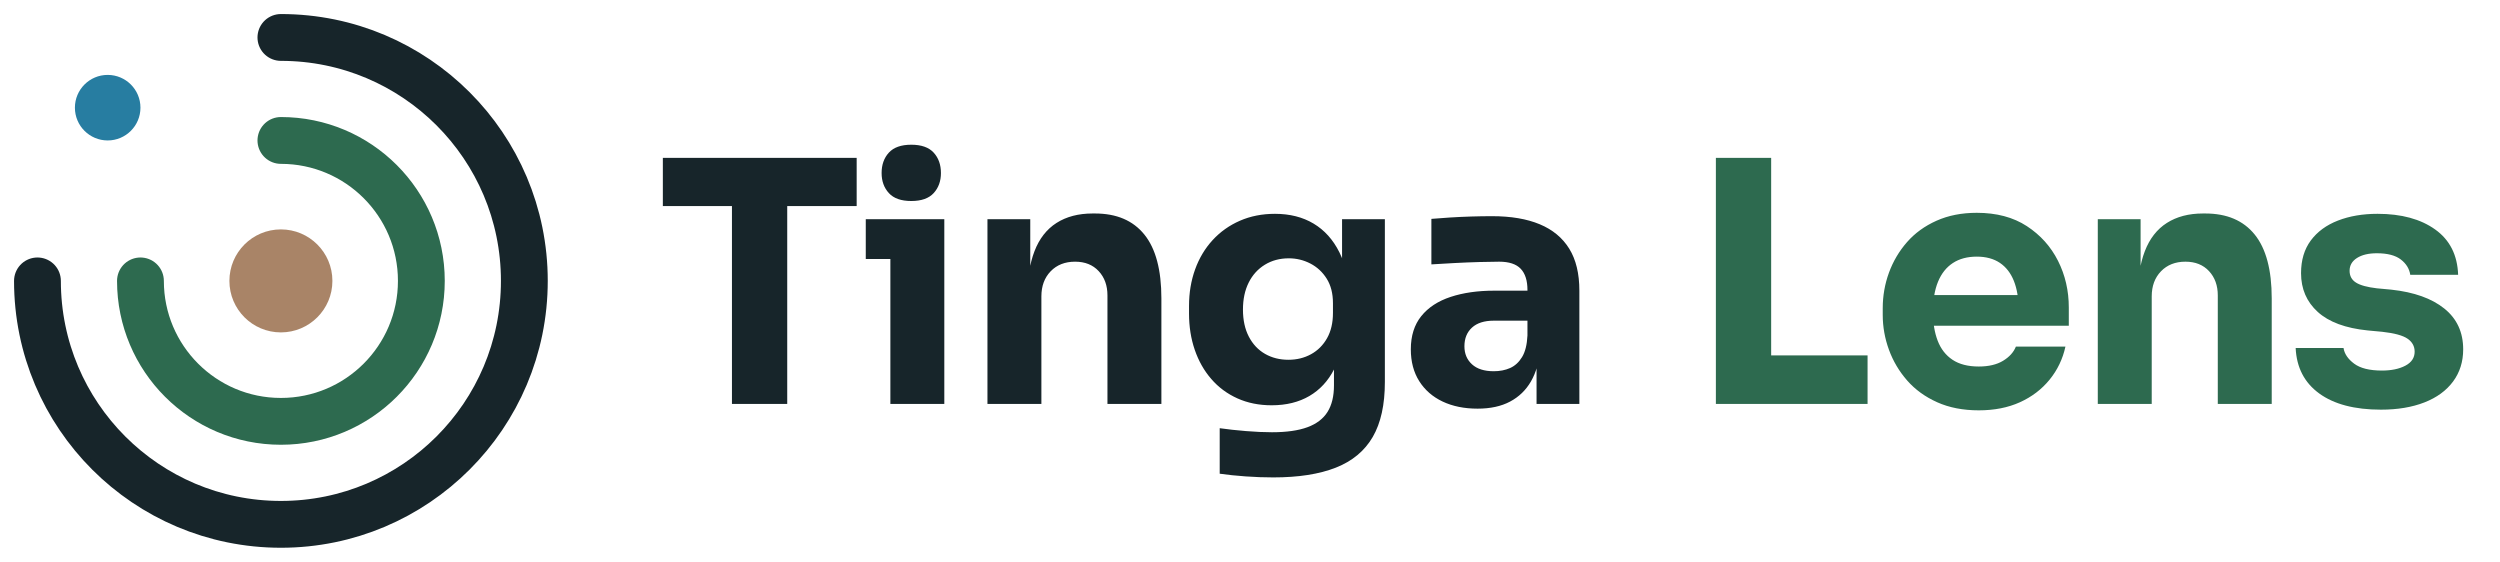
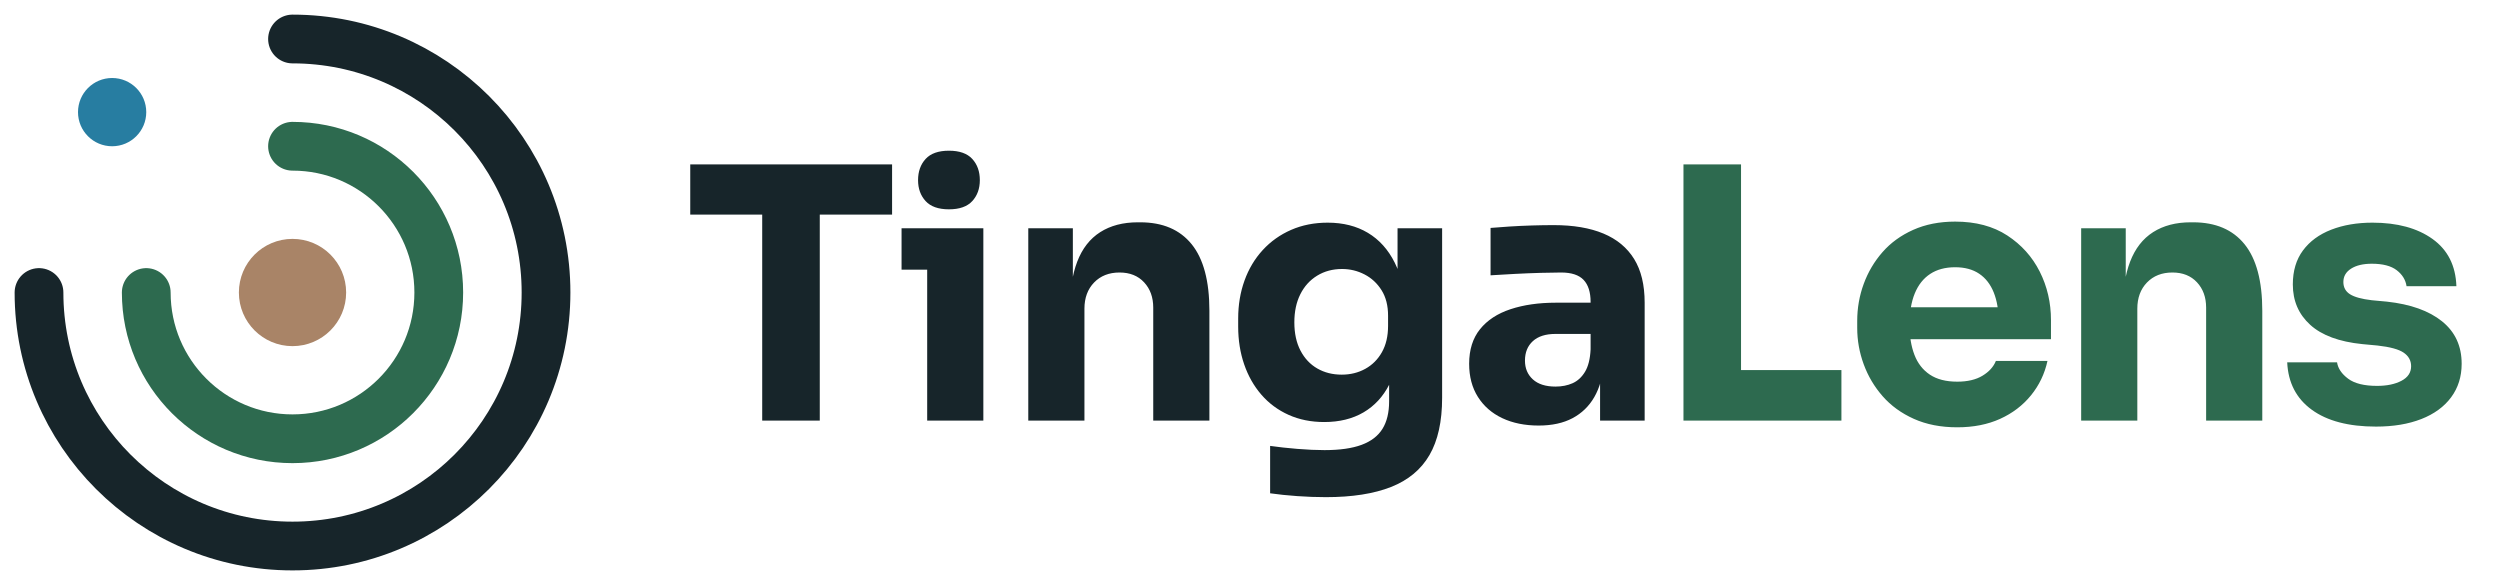
- <svg xmlns="http://www.w3.org/2000/svg" viewBox="0 0 534 120" width="534" height="120" role="img" aria-label="TingaLens">
+ <svg xmlns="http://www.w3.org/2000/svg" viewBox="0 0 512.8 120" width="512.8" height="120" role="img" aria-label="TingaLens">
  <g transform="translate(0 0) scale(1)">
    <path d="M60 8 A52 52 0 1 1 8 60" fill="none" stroke="#17252A" stroke-width="10" stroke-linecap="round" />
    <path d="M60 30 A30 30 0 1 1 30 60" fill="none" stroke="#2D6A4F" stroke-width="10" stroke-linecap="round" />
    <circle cx="60" cy="60" r="11" fill="#A98467" />
    <circle cx="23" cy="23" r="7" fill="#277DA1" />
  </g>
  <path d="M156.344 86.28V42.576H168.152V86.28ZM141.584 44.016V33.72H182.984V44.016Z M190.184 86.28V46.824H201.704V86.28ZM184.928 55.32V46.824H201.704V55.32ZM194.648 42.936Q191.408 42.936 189.86 41.244Q188.312 39.552 188.312 36.96Q188.312 34.296 189.86 32.604Q191.408 30.912 194.648 30.912Q197.888 30.912 199.436 32.604Q200.984 34.296 200.984 36.96Q200.984 39.552 199.436 41.244Q197.888 42.936 194.648 42.936Z M210.92 86.28V46.824H220.064V63.744H219.416Q219.416 57.696 220.964 53.664Q222.512 49.632 225.68 47.616Q228.848 45.6 233.384 45.6H233.888Q240.8 45.6 244.436 50.1Q248.072 54.6 248.072 63.744V86.28H236.552V63.096Q236.552 59.928 234.68 57.912Q232.808 55.896 229.64 55.896Q226.4 55.896 224.42 57.948Q222.44 60.0 222.44 63.312V86.28Z M271.976 101.976Q269.096 101.976 266.072 101.76Q263.048 101.544 260.528 101.184V91.464Q263.048 91.824 266.108 92.076Q269.168 92.328 271.688 92.328Q276.368 92.328 279.284 91.248Q282.2 90.168 283.568 87.972Q284.936 85.776 284.936 82.32V74.472L287.024 69.864Q286.88 75.12 284.972 78.864Q283.064 82.608 279.68 84.588Q276.296 86.568 271.616 86.568Q267.584 86.568 264.308 85.092Q261.032 83.616 258.728 80.952Q256.424 78.288 255.2 74.724Q253.976 71.16 253.976 66.984V65.328Q253.976 61.152 255.272 57.552Q256.568 53.952 259.016 51.288Q261.464 48.624 264.848 47.148Q268.232 45.672 272.336 45.672Q277.088 45.672 280.58 47.76Q284.072 49.848 286.088 53.88Q288.104 57.912 288.248 63.6L286.664 64.032V46.824H295.808V81.6Q295.808 88.872 293.216 93.336Q290.624 97.8 285.332 99.888Q280.04 101.976 271.976 101.976ZM275.216 76.848Q277.88 76.848 280.04 75.66Q282.2 74.472 283.46 72.24Q284.72 70.008 284.72 66.84V64.752Q284.72 61.656 283.388 59.532Q282.056 57.408 279.896 56.292Q277.736 55.176 275.288 55.176Q272.408 55.176 270.176 56.544Q267.944 57.912 266.72 60.36Q265.496 62.808 265.496 66.12Q265.496 69.504 266.756 71.916Q268.016 74.328 270.212 75.588Q272.408 76.848 275.216 76.848Z M328.208 86.28V74.616H326.264V61.944Q326.264 58.92 324.824 57.408Q323.384 55.896 320.216 55.896Q318.632 55.896 316.04 55.968Q313.448 56.04 310.712 56.184Q307.976 56.328 305.744 56.472V46.752Q307.4 46.608 309.632 46.464Q311.864 46.32 314.24 46.248Q316.616 46.176 318.704 46.176Q324.752 46.176 328.892 47.904Q333.032 49.632 335.192 53.124Q337.352 56.616 337.352 62.088V86.28ZM315.608 87.288Q311.36 87.288 308.156 85.776Q304.952 84.264 303.152 81.42Q301.352 78.576 301.352 74.616Q301.352 70.296 303.584 67.524Q305.816 64.752 309.848 63.42Q313.88 62.088 319.136 62.088H327.56V68.496H319.064Q316.04 68.496 314.42 69.972Q312.8 71.448 312.8 73.968Q312.8 76.344 314.42 77.82Q316.04 79.296 319.064 79.296Q321.008 79.296 322.556 78.612Q324.104 77.928 325.112 76.272Q326.12 74.616 326.264 71.664L329.0 74.544Q328.64 78.648 327.02 81.456Q325.4 84.264 322.556 85.776Q319.712 87.288 315.608 87.288Z" fill="#17252A" />
-   <path d="M366.512 86.28V33.72H378.32V86.28ZM376.88 86.28V75.912H398.912V86.28Z M422.672 87.648Q417.632 87.648 413.78 85.92Q409.928 84.192 407.372 81.276Q404.816 78.36 403.484 74.724Q402.152 71.088 402.152 67.272V65.832Q402.152 61.872 403.484 58.236Q404.816 54.6 407.336 51.72Q409.856 48.84 413.636 47.148Q417.416 45.456 422.24 45.456Q428.576 45.456 432.932 48.3Q437.288 51.144 439.592 55.716Q441.896 60.288 441.896 65.688V69.576H406.976V63.024H434.912L431.168 66.048Q431.168 62.52 430.16 60.0Q429.152 57.48 427.172 56.148Q425.192 54.816 422.24 54.816Q419.216 54.816 417.128 56.184Q415.04 57.552 413.96 60.18Q412.88 62.808 412.88 66.624Q412.88 70.152 413.888 72.78Q414.896 75.408 417.056 76.848Q419.216 78.288 422.672 78.288Q425.84 78.288 427.856 77.064Q429.872 75.84 430.592 74.04H441.176Q440.312 78.0 437.792 81.096Q435.272 84.192 431.456 85.92Q427.64 87.648 422.672 87.648Z M448.088 86.28V46.824H457.232V63.744H456.584Q456.584 57.696 458.132 53.664Q459.68 49.632 462.848 47.616Q466.016 45.6 470.552 45.6H471.056Q477.968 45.6 481.604 50.1Q485.24 54.6 485.24 63.744V86.28H473.72V63.096Q473.72 59.928 471.848 57.912Q469.976 55.896 466.808 55.896Q463.568 55.896 461.588 57.948Q459.608 60.0 459.608 63.312V86.28Z M508.568 87.504Q500.144 87.504 495.392 84.048Q490.64 80.592 490.352 74.328H500.576Q500.864 76.2 502.844 77.676Q504.824 79.152 508.784 79.152Q511.808 79.152 513.788 78.108Q515.768 77.064 515.768 75.12Q515.768 73.392 514.256 72.348Q512.744 71.304 508.856 70.872L505.76 70.584Q498.632 69.864 495.068 66.624Q491.504 63.384 491.504 58.344Q491.504 54.168 493.592 51.36Q495.68 48.552 499.388 47.112Q503.096 45.672 507.848 45.672Q515.48 45.672 520.16 49.02Q524.84 52.368 525.056 58.704H514.832Q514.544 56.76 512.816 55.428Q511.088 54.096 507.704 54.096Q505.04 54.096 503.456 55.104Q501.872 56.112 501.872 57.84Q501.872 59.496 503.24 60.36Q504.608 61.224 507.704 61.584L510.8 61.872Q518.072 62.664 522.104 65.904Q526.136 69.144 526.136 74.616Q526.136 78.576 523.976 81.492Q521.816 84.408 517.856 85.956Q513.896 87.504 508.568 87.504Z" fill="#2D6A4F" />
+   <path transform="translate(-21.2 0)" d="M366.512 86.28V33.72H378.32V86.28ZM376.88 86.28V75.912H398.912V86.28Z M422.672 87.648Q417.632 87.648 413.78 85.92Q409.928 84.192 407.372 81.276Q404.816 78.36 403.484 74.724Q402.152 71.088 402.152 67.272V65.832Q402.152 61.872 403.484 58.236Q404.816 54.6 407.336 51.72Q409.856 48.84 413.636 47.148Q417.416 45.456 422.24 45.456Q428.576 45.456 432.932 48.3Q437.288 51.144 439.592 55.716Q441.896 60.288 441.896 65.688V69.576H406.976V63.024H434.912L431.168 66.048Q431.168 62.52 430.16 60.0Q429.152 57.48 427.172 56.148Q425.192 54.816 422.24 54.816Q419.216 54.816 417.128 56.184Q415.04 57.552 413.96 60.18Q412.88 62.808 412.88 66.624Q412.88 70.152 413.888 72.78Q414.896 75.408 417.056 76.848Q419.216 78.288 422.672 78.288Q425.84 78.288 427.856 77.064Q429.872 75.84 430.592 74.04H441.176Q440.312 78.0 437.792 81.096Q435.272 84.192 431.456 85.92Q427.64 87.648 422.672 87.648Z M448.088 86.28V46.824H457.232V63.744H456.584Q456.584 57.696 458.132 53.664Q459.68 49.632 462.848 47.616Q466.016 45.6 470.552 45.6H471.056Q477.968 45.6 481.604 50.1Q485.24 54.6 485.24 63.744V86.28H473.72V63.096Q473.72 59.928 471.848 57.912Q469.976 55.896 466.808 55.896Q463.568 55.896 461.588 57.948Q459.608 60.0 459.608 63.312V86.28Z M508.568 87.504Q500.144 87.504 495.392 84.048Q490.64 80.592 490.352 74.328H500.576Q500.864 76.2 502.844 77.676Q504.824 79.152 508.784 79.152Q511.808 79.152 513.788 78.108Q515.768 77.064 515.768 75.12Q515.768 73.392 514.256 72.348Q512.744 71.304 508.856 70.872L505.76 70.584Q498.632 69.864 495.068 66.624Q491.504 63.384 491.504 58.344Q491.504 54.168 493.592 51.36Q495.68 48.552 499.388 47.112Q503.096 45.672 507.848 45.672Q515.48 45.672 520.16 49.02Q524.84 52.368 525.056 58.704H514.832Q514.544 56.76 512.816 55.428Q511.088 54.096 507.704 54.096Q505.04 54.096 503.456 55.104Q501.872 56.112 501.872 57.84Q501.872 59.496 503.24 60.36Q504.608 61.224 507.704 61.584L510.8 61.872Q518.072 62.664 522.104 65.904Q526.136 69.144 526.136 74.616Q526.136 78.576 523.976 81.492Q521.816 84.408 517.856 85.956Q513.896 87.504 508.568 87.504Z" fill="#2D6A4F" />
</svg>
